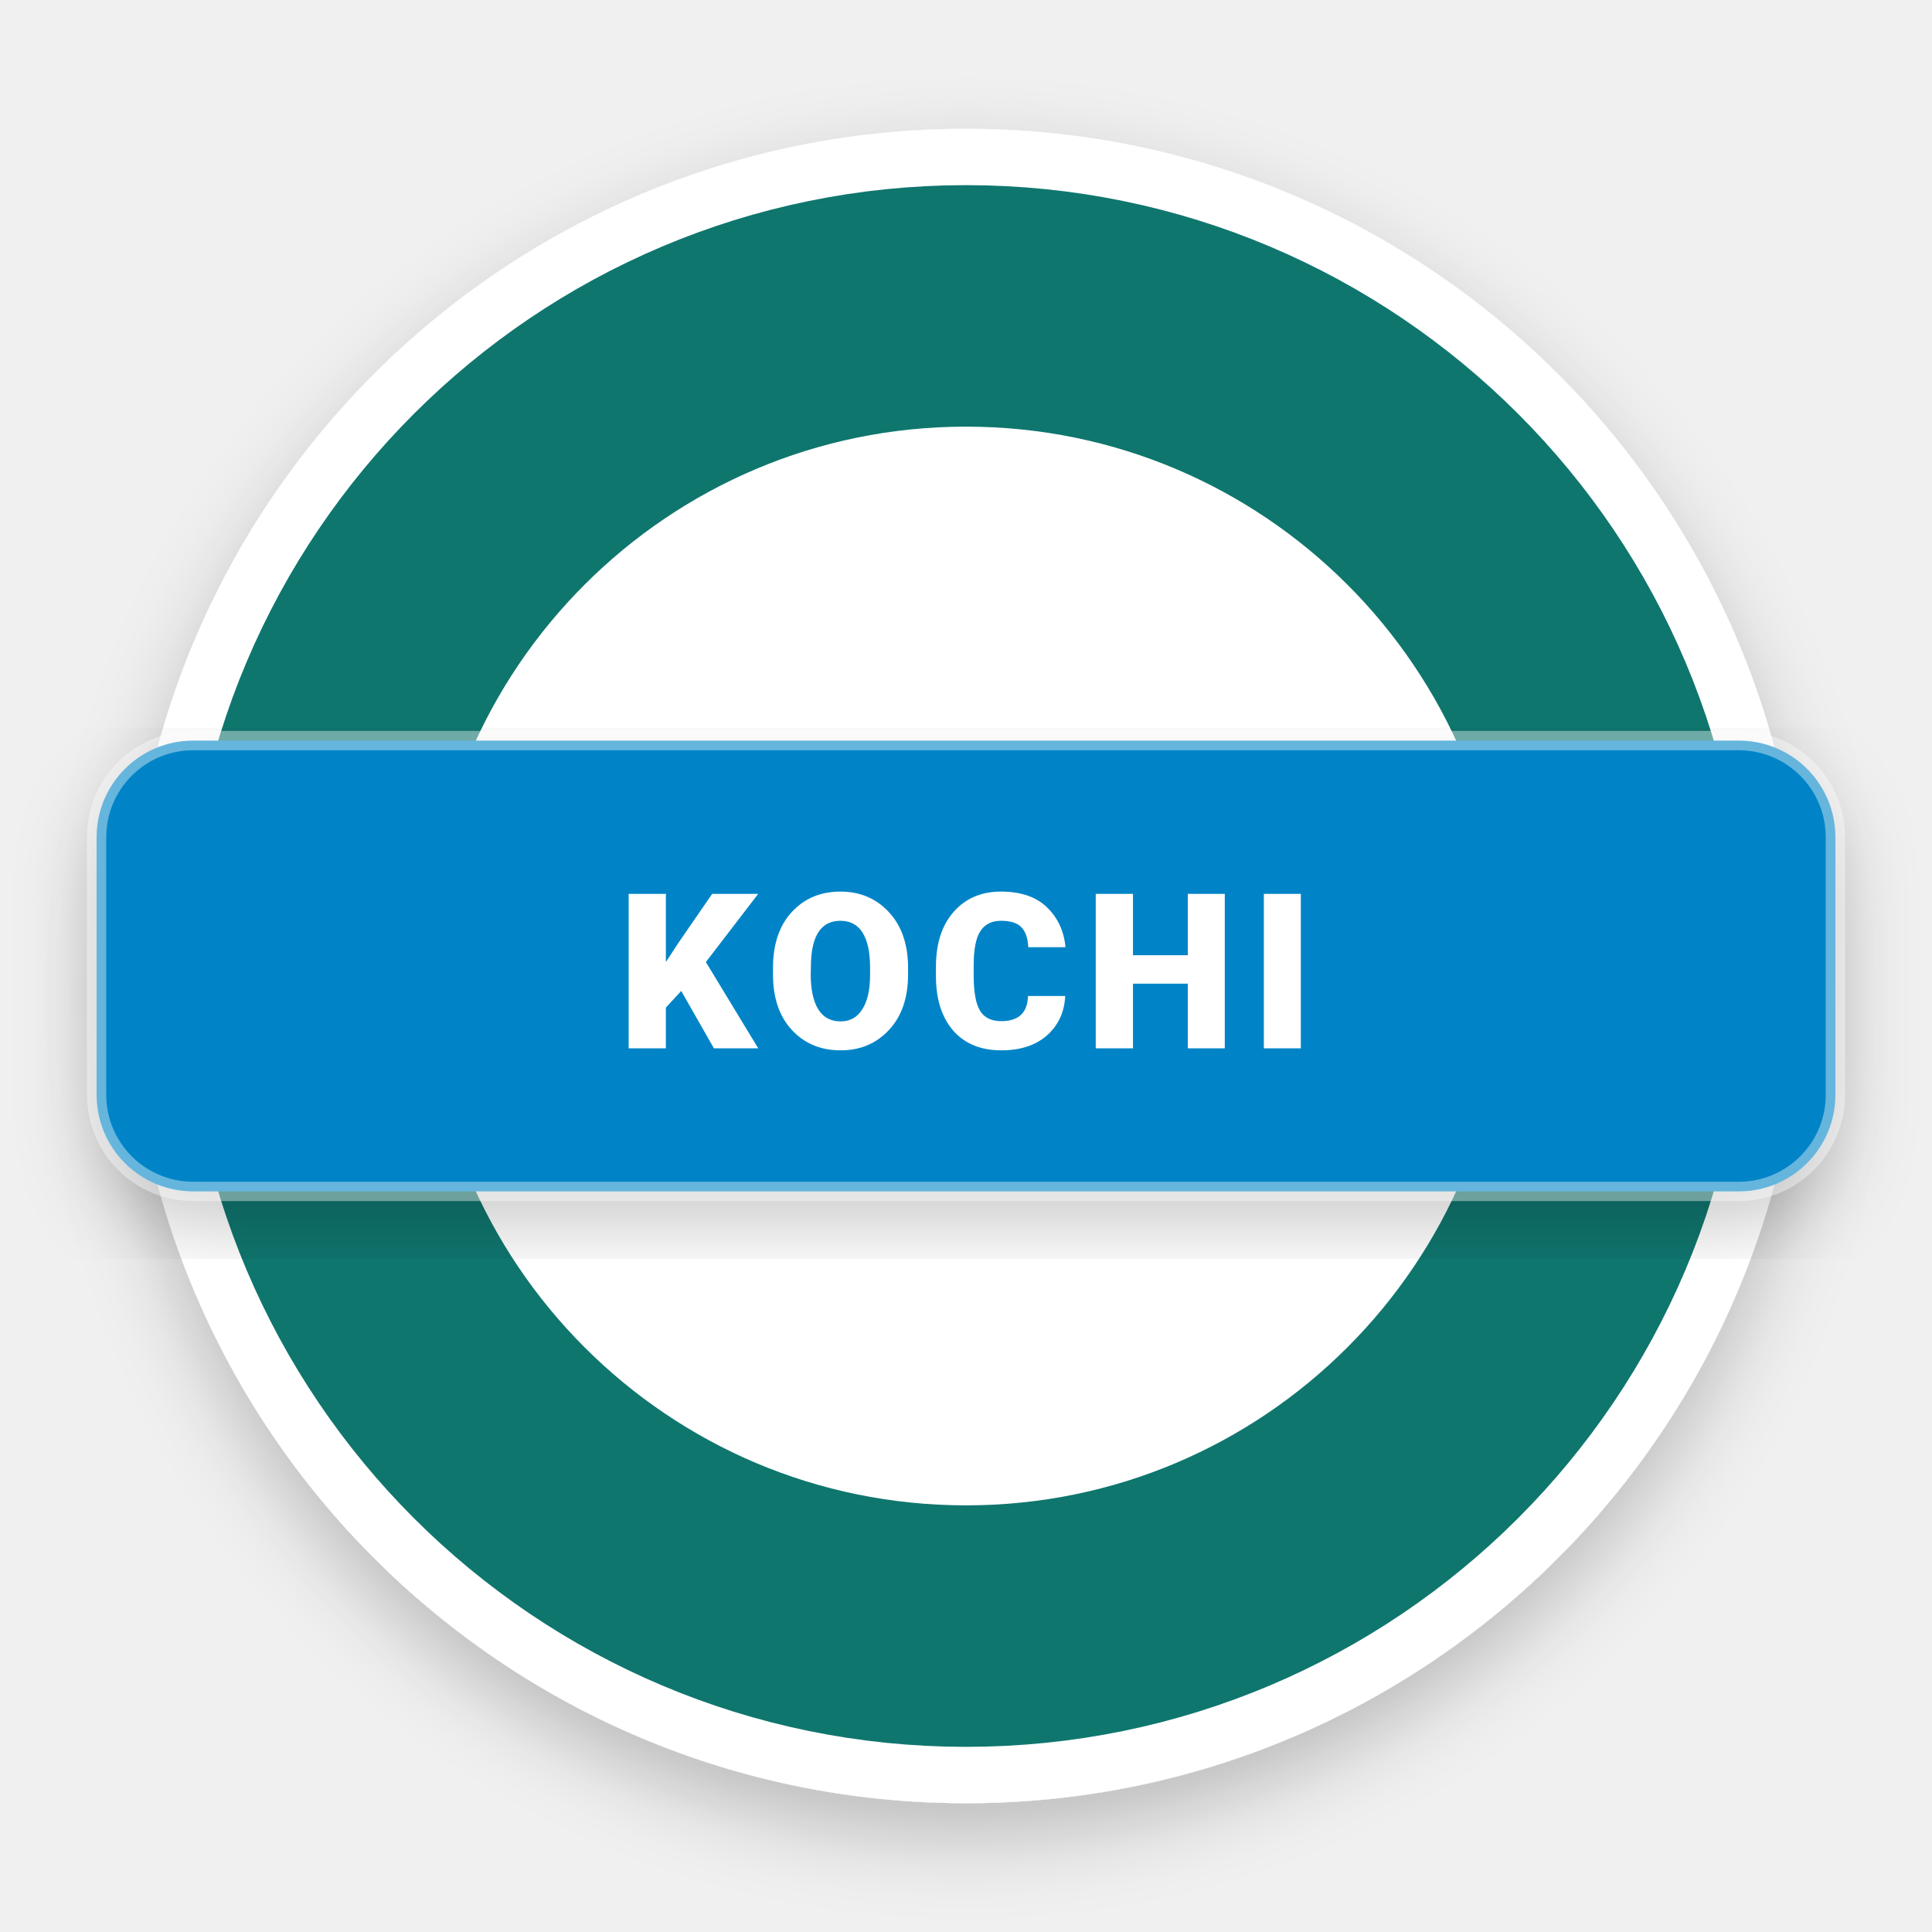
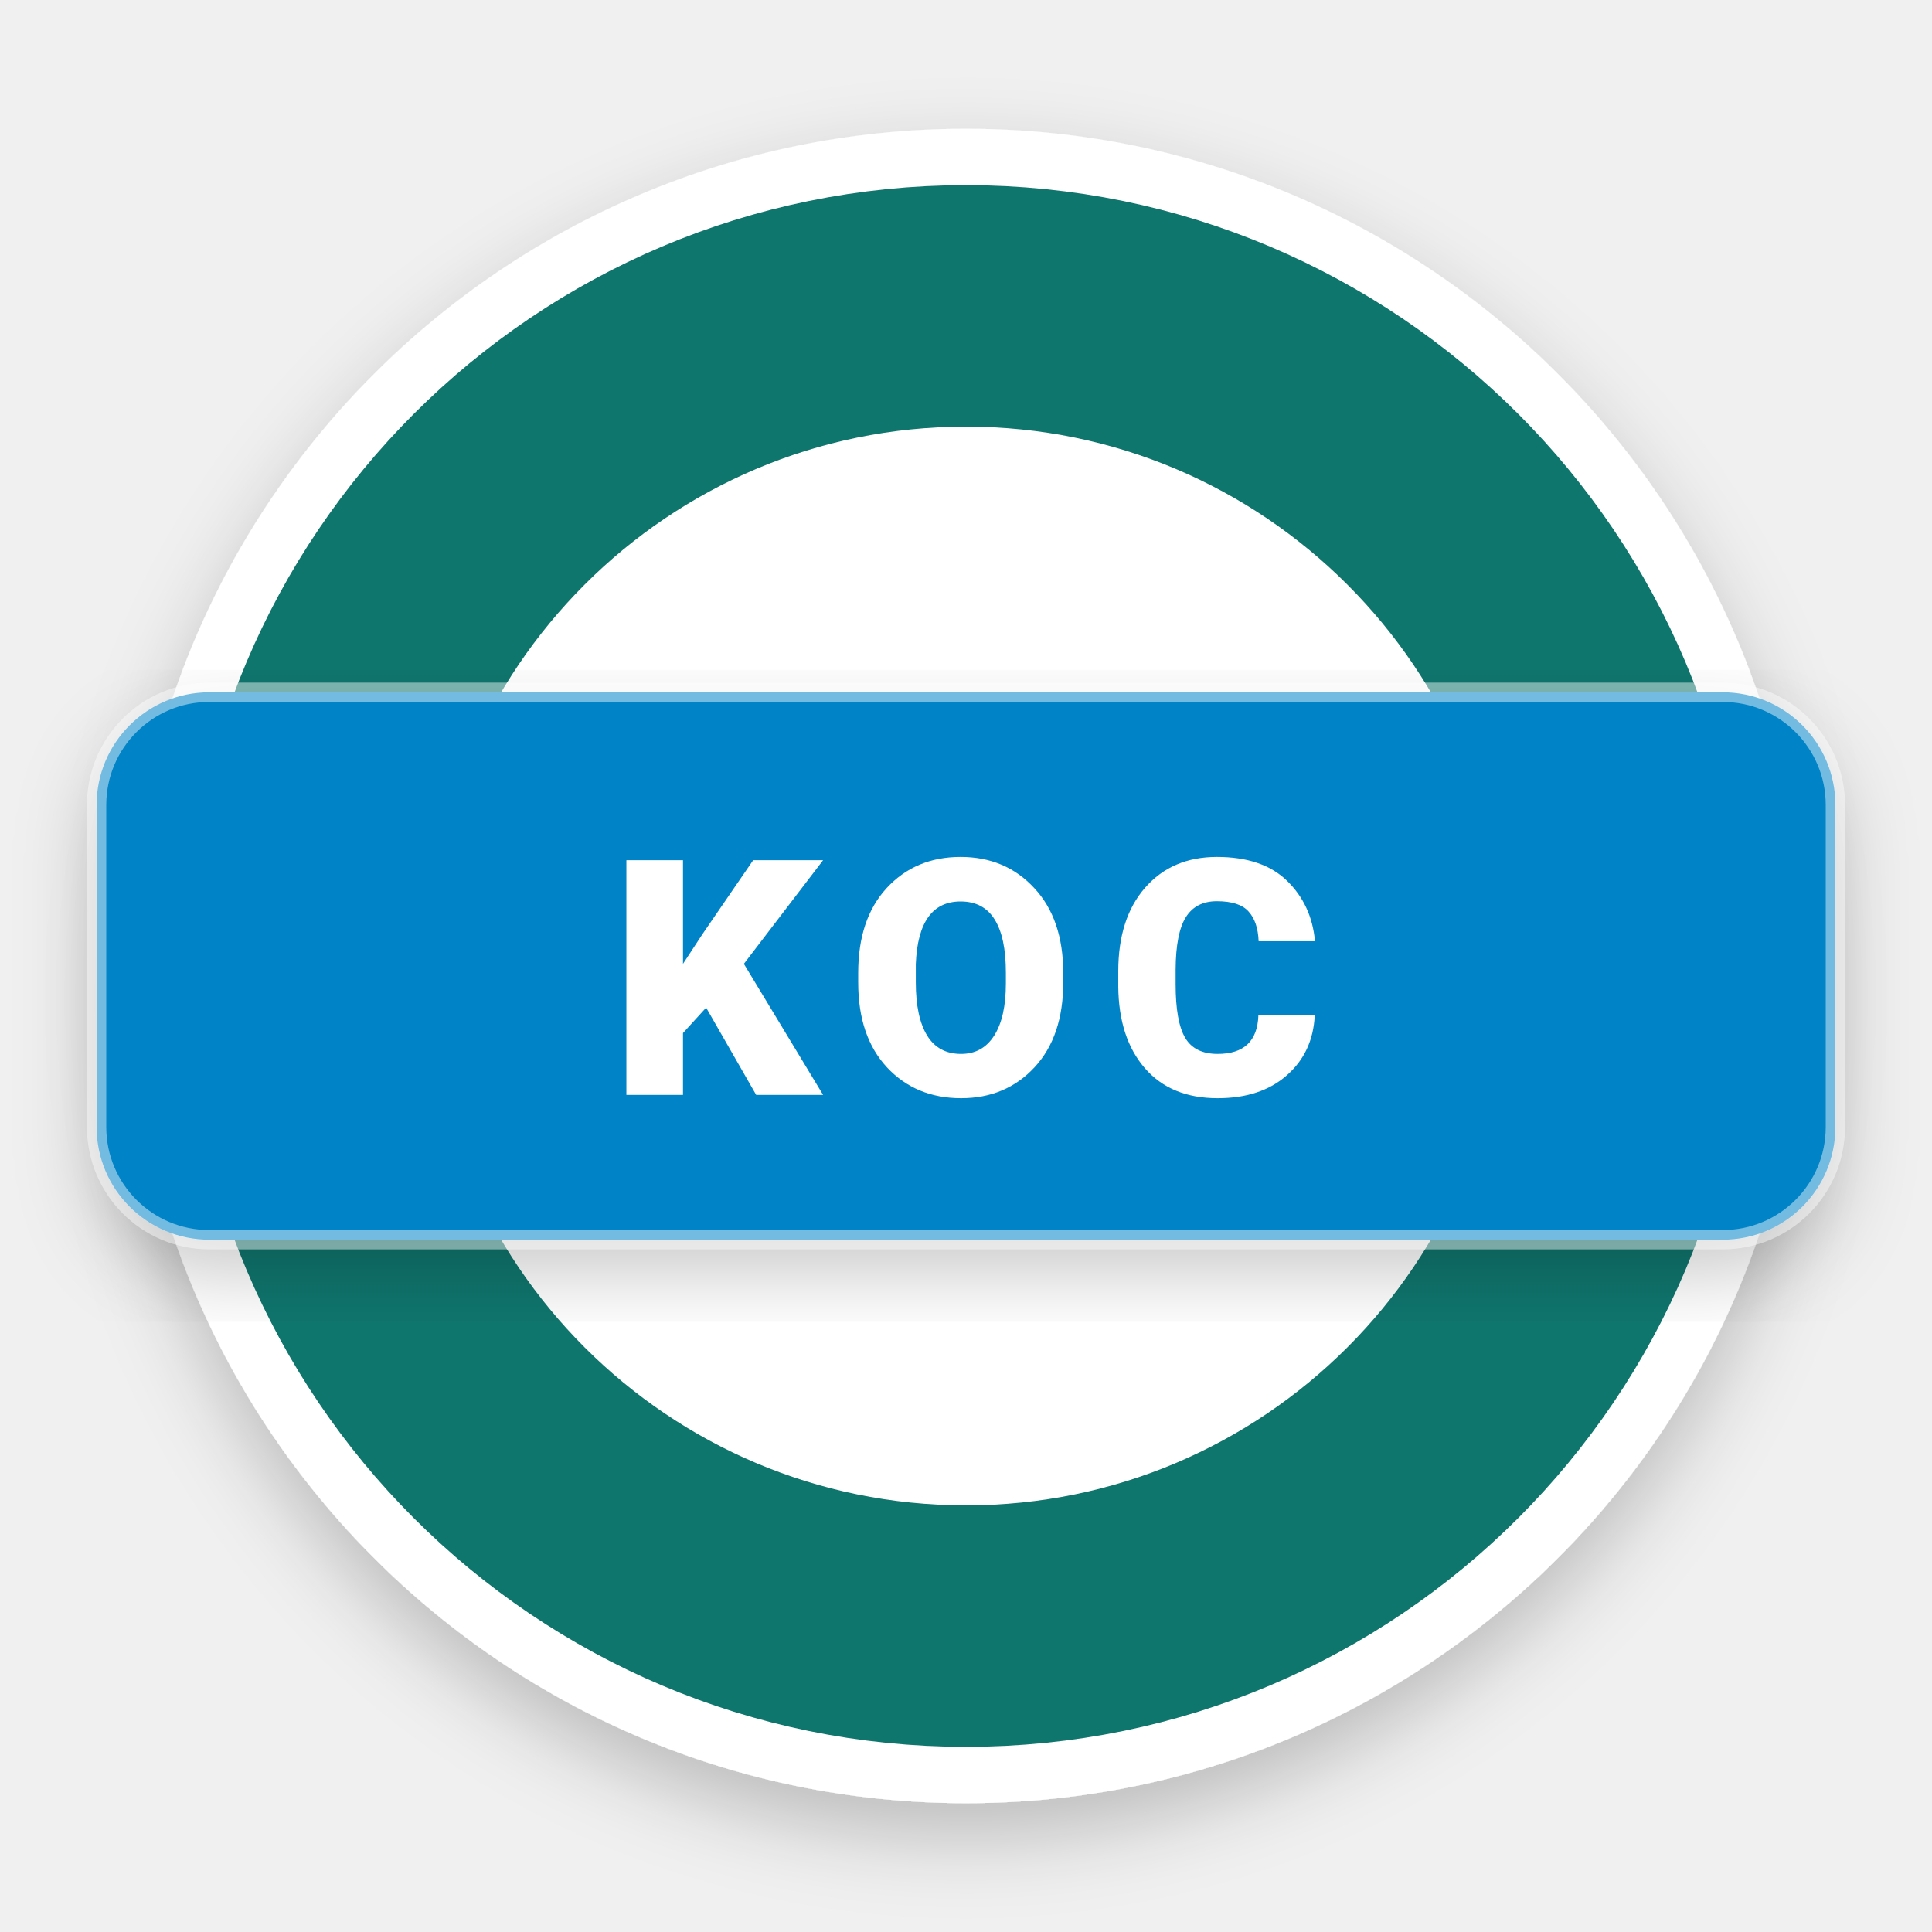
<svg xmlns="http://www.w3.org/2000/svg" viewBox="0 0 120 120" width="120" height="120">
  <defs>
    <filter id="roundelShadow" x="-10%" y="-10%" width="125%" height="125%">
      <feDropShadow dx="0" dy="2" stdDeviation="2.5" flood-opacity="0.22" flood-color="#000000" />
    </filter>
  </defs>
  <circle cx="60" cy="60" r="52" fill="#FFFFFF" filter="url(#roundelShadow)" />
  <circle cx="60" cy="60" r="41" fill="none" stroke="#0F766E" stroke-width="15" />
-   <rect x="6" y="46" width="108" height="28" rx="6" fill="#0284C7" filter="url(#roundelShadow)" />
-   <rect x="6" y="46" width="108" height="28" rx="6" fill="none" stroke="#FFFFFF" stroke-width="1.2" stroke-opacity="0.4" />
-   <text x="60" y="60.5" text-anchor="middle" dominant-baseline="central" font-family="-apple-system, BlinkMacSystemFont, 'Segoe UI', Roboto, 'Helvetica Neue', Arial, sans-serif" font-size="13.5" font-weight="900" letter-spacing="0.8px" fill="#FFFFFF">KOCHI</text>
+   <rect x="6" y="43" width="108" height="34" rx="7" fill="#0284C7" filter="url(#roundelShadow)" />
+   <rect x="6" y="43" width="108" height="34" rx="7" fill="none" stroke="#FFFFFF" stroke-width="1.2" stroke-opacity="0.45" />
+   <text x="60" y="61" text-anchor="middle" dominant-baseline="central" font-family="-apple-system, BlinkMacSystemFont, 'Segoe UI', Roboto, 'Helvetica Neue', Arial, sans-serif" font-size="20.5" font-weight="900" letter-spacing="2px" fill="#FFFFFF">KOC</text>
</svg>
